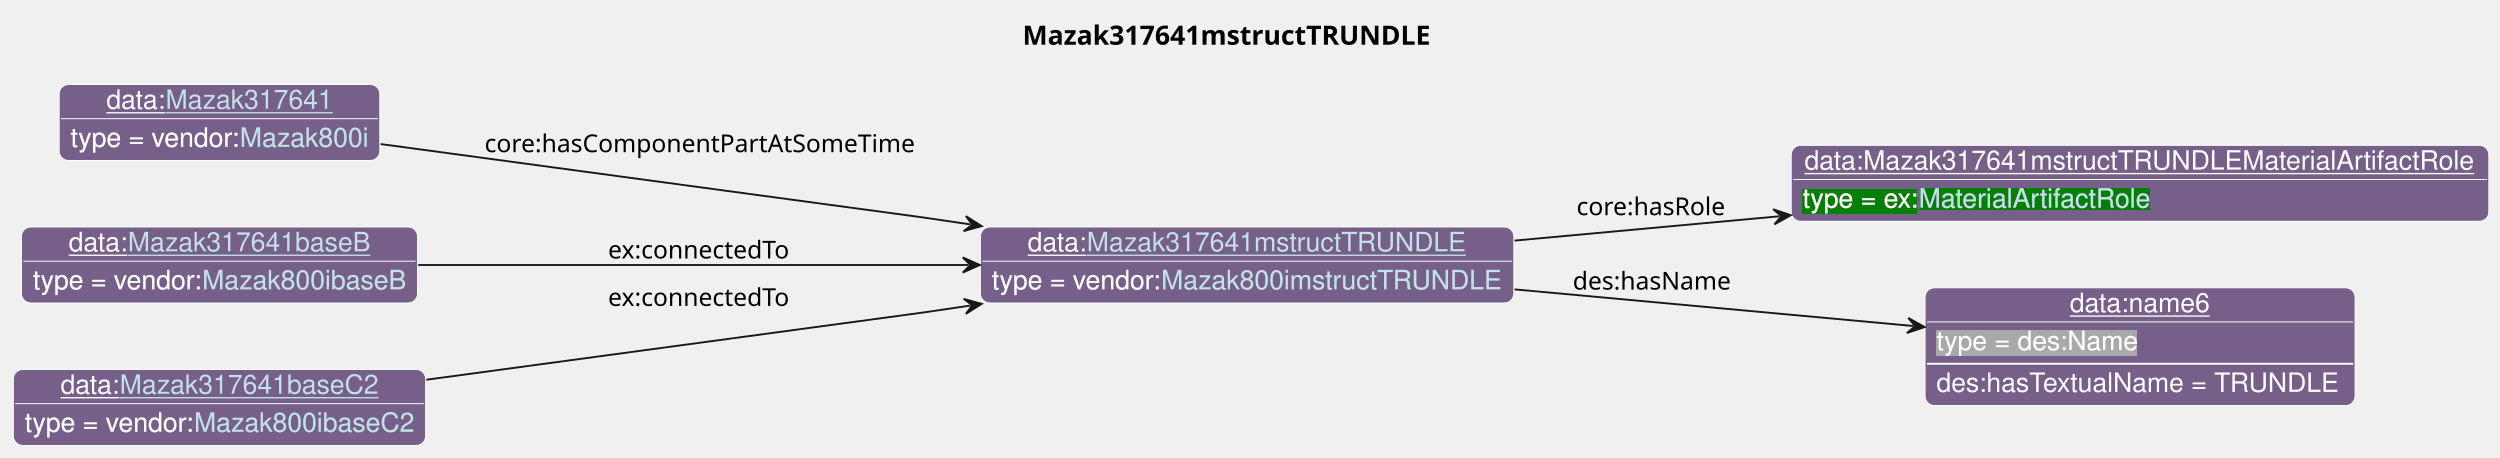
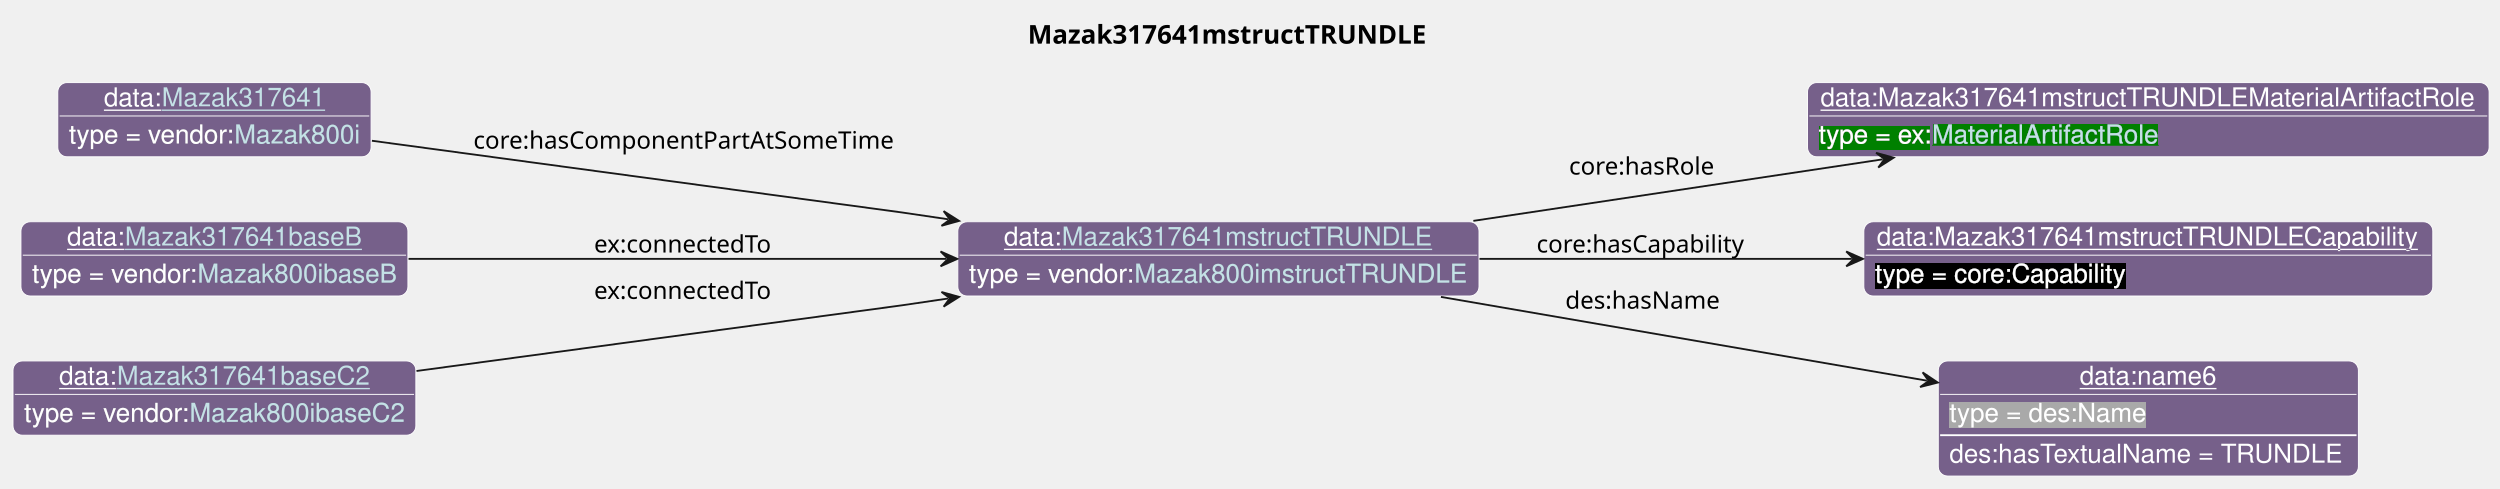
- <svg xmlns="http://www.w3.org/2000/svg" xmlns:xlink="http://www.w3.org/1999/xlink" contentStyleType="text/css" data-diagram-type="CLASS" height="241px" preserveAspectRatio="none" style="width:1316px;height:241px;background:#FFFFFF;" version="1.1" viewBox="0 0 1316 241" width="1316px" zoomAndPan="magnify">
+ <svg xmlns="http://www.w3.org/2000/svg" xmlns:xlink="http://www.w3.org/1999/xlink" contentStyleType="text/css" data-diagram-type="CLASS" height="263px" preserveAspectRatio="none" style="width:1347px;height:263px;background:#FFFFFF;" version="1.1" viewBox="0 0 1347 263" width="1347px" zoomAndPan="magnify">
  <defs>
-     <filter height="1" id="b612lfpsqs16l0" width="1" x="0" y="0">
+     <filter height="1" id="bpxufx149k1gk0" width="1" x="0" y="0">
      <feFlood flood-color="#76608A" result="flood" />
      <feComposite in="SourceGraphic" in2="flood" operator="over" />
    </filter>
-     <filter height="1" id="b612lfpsqs16l1" width="1" x="0" y="0">
+     <filter height="1" id="bpxufx149k1gk1" width="1" x="0" y="0">
      <feFlood flood-color="#008000" result="flood" />
      <feComposite in="SourceGraphic" in2="flood" operator="over" />
    </filter>
-     <filter height="1" id="b612lfpsqs16l2" width="1" x="0" y="0">
+     <filter height="1" id="bpxufx149k1gk2" width="1" x="0" y="0">
+       <feFlood flood-color="#000000" result="flood" />
+       <feComposite in="SourceGraphic" in2="flood" operator="over" />
+     </filter>
+     <filter height="1" id="bpxufx149k1gk3" width="1" x="0" y="0">
      <feFlood flood-color="#A9A9A9" result="flood" />
      <feComposite in="SourceGraphic" in2="flood" operator="over" />
    </filter>
  </defs>
  <g>
    <g class="title" data-source-line="13">
-       <text fill="#000000" font-family="sans-serif" font-size="14" font-weight="bold" lengthAdjust="spacing" textLength="225.6" x="538.269" y="23.535">Mazak317641mstructTRUNDLE</text>
+       <text fill="#000000" font-family="sans-serif" font-size="14" font-weight="bold" lengthAdjust="spacing" textLength="225.6" x="553.769" y="23.535">Mazak317641mstructTRUNDLE</text>
    </g>
    <g class="entity" data-entity="o0" data-source-line="131" data-uid="ent0002" id="entity_o0">
      <rect fill="#76608A" height="40" rx="5" ry="5" style="stroke:#FFFFFF;stroke-width:0.5;" width="280.823" x="516.07" y="119.488" />
      <text fill="#FFFFFF" font-family="Helvetica" font-size="14" lengthAdjust="spacing" text-decoration="underline" textLength="31.138" x="540.934" y="132.269">data:</text>
      <a href="./Mazak317641mstructTRUNDLE.html" target="_top" title="./Mazak317641mstructTRUNDLE.html" xlink:actuate="onRequest" xlink:href="./Mazak317641mstructTRUNDLE.html" xlink:show="new" xlink:title="./Mazak317641mstructTRUNDLE.html" xlink:type="simple">
        <text fill="#C4E1E6" font-family="Helvetica" font-size="14" lengthAdjust="spacing" text-decoration="underline" textLength="199.958" x="572.072" y="132.269">Mazak317641mstructTRUNDLE</text>
      </a>
      <line style="stroke:#FFFFFF;stroke-width:0.5;" x1="517.07" x2="795.893" y1="137.488" y2="137.488" />
-       <text fill="#FFFFFF" filter="url(#b612lfpsqs16l0)" font-family="Helvetica" font-size="14" lengthAdjust="spacing" textLength="89.113" x="522.07" y="152.269">type = vendor:</text>
+       <text fill="#FFFFFF" filter="url(#bpxufx149k1gk0)" font-family="Helvetica" font-size="14" lengthAdjust="spacing" textLength="89.113" x="522.07" y="152.269">type = vendor:</text>
      <a href="../Mazak.html#Mazak800imstructTRUNDLE" target="_top" title="../Mazak.html#Mazak800imstructTRUNDLE" xlink:actuate="onRequest" xlink:href="../Mazak.html#Mazak800imstructTRUNDLE" xlink:show="new" xlink:title="../Mazak.html#Mazak800imstructTRUNDLE" xlink:type="simple">
-         <text fill="#C4E1E6" filter="url(#b612lfpsqs16l0)" font-family="Helvetica" font-size="14" lengthAdjust="spacing" textLength="179.71" x="611.183" y="152.269">Mazak800imstructTRUNDLE</text>
+         <text fill="#C4E1E6" filter="url(#bpxufx149k1gk0)" font-family="Helvetica" font-size="14" lengthAdjust="spacing" textLength="179.71" x="611.183" y="152.269">Mazak800imstructTRUNDLE</text>
        <line style="stroke:#76608A;stroke-width:0.5;" x1="611.183" x2="790.893" y1="153.269" y2="153.269" />
      </a>
    </g>
    <g class="entity" data-entity="o1" data-source-line="131" data-uid="ent0003" id="entity_o1">
-       <rect fill="#76608A" height="40" rx="5" ry="5" style="stroke:#FFFFFF;stroke-width:0.5;" width="367.247" x="942.89" y="76.488" />
-       <text fill="#FFFFFF" font-family="Helvetica" font-size="14" lengthAdjust="spacing" text-decoration="underline" textLength="353.247" x="949.89" y="89.269">data:Mazak317641mstructTRUNDLEMaterialArtifactRole</text>
-       <line style="stroke:#FFFFFF;stroke-width:0.5;" x1="943.89" x2="1309.137" y1="94.488" y2="94.488" />
-       <text fill="#FFFFFF" filter="url(#b612lfpsqs16l1)" font-family="Helvetica" font-size="14" lengthAdjust="spacing" textLength="61.093" x="948.89" y="109.269">type = ex:</text>
+       <rect fill="#76608A" height="40" rx="5" ry="5" style="stroke:#FFFFFF;stroke-width:0.5;" width="367.247" x="973.89" y="44.488" />
+       <text fill="#FFFFFF" font-family="Helvetica" font-size="14" lengthAdjust="spacing" text-decoration="underline" textLength="353.247" x="980.89" y="57.269">data:Mazak317641mstructTRUNDLEMaterialArtifactRole</text>
+       <line style="stroke:#FFFFFF;stroke-width:0.5;" x1="974.89" x2="1340.137" y1="62.488" y2="62.488" />
+       <text fill="#FFFFFF" filter="url(#bpxufx149k1gk1)" font-family="Helvetica" font-size="14" lengthAdjust="spacing" textLength="61.093" x="979.89" y="77.269">type = ex:</text>
      <a href="../Example.html#MaterialArtifactRole" target="_top" title="../Example.html#MaterialArtifactRole" xlink:actuate="onRequest" xlink:href="../Example.html#MaterialArtifactRole" xlink:show="new" xlink:title="../Example.html#MaterialArtifactRole" xlink:type="simple">
-         <text fill="#C4E1E6" filter="url(#b612lfpsqs16l1)" font-family="Helvetica" font-size="14" lengthAdjust="spacing" textLength="122.151" x="1009.983" y="109.269">MaterialArtifactRole</text>
-         <line style="stroke:#008000;stroke-width:0.5;" x1="1009.983" x2="1132.134" y1="110.269" y2="110.269" />
+         <text fill="#C4E1E6" filter="url(#bpxufx149k1gk1)" font-family="Helvetica" font-size="14" lengthAdjust="spacing" textLength="122.151" x="1040.983" y="77.269">MaterialArtifactRole</text>
+         <line style="stroke:#008000;stroke-width:0.5;" x1="1040.983" x2="1163.134" y1="78.269" y2="78.269" />
      </a>
    </g>
    <g class="entity" data-entity="o2" data-source-line="131" data-uid="ent0004" id="entity_o2">
-       <rect fill="#76608A" height="62" rx="5" ry="5" style="stroke:#FFFFFF;stroke-width:0.5;" width="226.361" x="1013.34" y="151.488" />
-       <text fill="#FFFFFF" font-family="Helvetica" font-size="14" lengthAdjust="spacing" text-decoration="underline" textLength="73.944" x="1089.549" y="164.269">data:name6</text>
-       <line style="stroke:#FFFFFF;stroke-width:0.5;" x1="1014.34" x2="1238.701" y1="169.488" y2="169.488" />
-       <text fill="#FFFFFF" filter="url(#b612lfpsqs16l2)" font-family="Helvetica" font-size="14" lengthAdjust="spacing" textLength="106.224" x="1019.34" y="184.269">type = des:Name</text>
-       <line style="stroke:#FFFFFF;stroke-width:1;" x1="1014.34" x2="1238.701" y1="191.488" y2="191.488" />
-       <text fill="#FFFFFF" font-family="Helvetica" font-size="14" lengthAdjust="spacing" textLength="214.361" x="1019.34" y="206.269">des:hasTextualName = TRUNDLE</text>
+       <rect fill="#76608A" height="40" rx="5" ry="5" style="stroke:#FFFFFF;stroke-width:0.5;" width="306.571" x="1004.23" y="119.488" />
+       <text fill="#FFFFFF" font-family="Helvetica" font-size="14" lengthAdjust="spacing" text-decoration="underline" textLength="292.571" x="1011.23" y="132.269">data:Mazak317641mstructTRUNDLECapability</text>
+       <line style="stroke:#FFFFFF;stroke-width:0.5;" x1="1005.23" x2="1309.801" y1="137.488" y2="137.488" />
+       <text fill="#FFFFFF" filter="url(#bpxufx149k1gk2)" font-family="Helvetica" font-size="14" lengthAdjust="spacing" textLength="135.017" x="1010.23" y="152.269">type = core:Capability</text>
    </g>
    <g class="entity" data-entity="o3" data-source-line="131" data-uid="ent0005" id="entity_o3">
+       <rect fill="#76608A" height="62" rx="5" ry="5" style="stroke:#FFFFFF;stroke-width:0.5;" width="226.361" x="1044.34" y="194.488" />
+       <text fill="#FFFFFF" font-family="Helvetica" font-size="14" lengthAdjust="spacing" text-decoration="underline" textLength="73.944" x="1120.549" y="207.269">data:name6</text>
+       <line style="stroke:#FFFFFF;stroke-width:0.5;" x1="1045.34" x2="1269.701" y1="212.488" y2="212.488" />
+       <text fill="#FFFFFF" filter="url(#bpxufx149k1gk3)" font-family="Helvetica" font-size="14" lengthAdjust="spacing" textLength="106.224" x="1050.34" y="227.269">type = des:Name</text>
+       <line style="stroke:#FFFFFF;stroke-width:1;" x1="1045.34" x2="1269.701" y1="234.488" y2="234.488" />
+       <text fill="#FFFFFF" font-family="Helvetica" font-size="14" lengthAdjust="spacing" textLength="214.361" x="1050.34" y="249.269">des:hasTextualName = TRUNDLE</text>
+     </g>
+     <g class="entity" data-entity="o4" data-source-line="131" data-uid="ent0006" id="entity_o4">
      <rect fill="#76608A" height="40" rx="5" ry="5" style="stroke:#FFFFFF;stroke-width:0.5;" width="168.816" x="31.13" y="44.488" />
      <text fill="#FFFFFF" font-family="Helvetica" font-size="14" lengthAdjust="spacing" text-decoration="underline" textLength="31.138" x="55.994" y="57.269">data:</text>
      <a href="./Mazak317641.html" target="_top" title="./Mazak317641.html" xlink:actuate="onRequest" xlink:href="./Mazak317641.html" xlink:show="new" xlink:title="./Mazak317641.html" xlink:type="simple">
        <text fill="#C4E1E6" font-family="Helvetica" font-size="14" lengthAdjust="spacing" text-decoration="underline" textLength="87.951" x="87.132" y="57.269">Mazak317641</text>
      </a>
      <line style="stroke:#FFFFFF;stroke-width:0.5;" x1="32.13" x2="198.946" y1="62.488" y2="62.488" />
-       <text fill="#FFFFFF" filter="url(#b612lfpsqs16l0)" font-family="Helvetica" font-size="14" lengthAdjust="spacing" textLength="89.113" x="37.13" y="77.269">type = vendor:</text>
+       <text fill="#FFFFFF" filter="url(#bpxufx149k1gk0)" font-family="Helvetica" font-size="14" lengthAdjust="spacing" textLength="89.113" x="37.13" y="77.269">type = vendor:</text>
      <a href="../Mazak.html#Mazak800i" target="_top" title="../Mazak.html#Mazak800i" xlink:actuate="onRequest" xlink:href="../Mazak.html#Mazak800i" xlink:show="new" xlink:title="../Mazak.html#Mazak800i" xlink:type="simple">
-         <text fill="#C4E1E6" filter="url(#b612lfpsqs16l0)" font-family="Helvetica" font-size="14" lengthAdjust="spacing" textLength="67.703" x="126.243" y="77.269">Mazak800i</text>
+         <text fill="#C4E1E6" filter="url(#bpxufx149k1gk0)" font-family="Helvetica" font-size="14" lengthAdjust="spacing" textLength="67.703" x="126.243" y="77.269">Mazak800i</text>
        <line style="stroke:#76608A;stroke-width:0.5;" x1="126.243" x2="193.946" y1="78.269" y2="78.269" />
      </a>
    </g>
-     <g class="entity" data-entity="o4" data-source-line="131" data-uid="ent0006" id="entity_o4">
+     <g class="entity" data-entity="o5" data-source-line="131" data-uid="ent0007" id="entity_o5">
      <rect fill="#76608A" height="40" rx="5" ry="5" style="stroke:#FFFFFF;stroke-width:0.5;" width="208.513" x="11.28" y="119.488" />
      <text fill="#FFFFFF" font-family="Helvetica" font-size="14" lengthAdjust="spacing" text-decoration="underline" textLength="31.138" x="36.144" y="132.269">data:</text>
      <a href="./Mazak317641baseB.html" target="_top" title="./Mazak317641baseB.html" xlink:actuate="onRequest" xlink:href="./Mazak317641baseB.html" xlink:show="new" xlink:title="./Mazak317641baseB.html" xlink:type="simple">
        <text fill="#C4E1E6" font-family="Helvetica" font-size="14" lengthAdjust="spacing" text-decoration="underline" textLength="127.647" x="67.281" y="132.269">Mazak317641baseB</text>
      </a>
      <line style="stroke:#FFFFFF;stroke-width:0.5;" x1="12.28" x2="218.793" y1="137.488" y2="137.488" />
-       <text fill="#FFFFFF" filter="url(#b612lfpsqs16l0)" font-family="Helvetica" font-size="14" lengthAdjust="spacing" textLength="89.113" x="17.28" y="152.269">type = vendor:</text>
+       <text fill="#FFFFFF" filter="url(#bpxufx149k1gk0)" font-family="Helvetica" font-size="14" lengthAdjust="spacing" textLength="89.113" x="17.28" y="152.269">type = vendor:</text>
      <a href="../Mazak.html#Mazak800ibaseB" target="_top" title="../Mazak.html#Mazak800ibaseB" xlink:actuate="onRequest" xlink:href="../Mazak.html#Mazak800ibaseB" xlink:show="new" xlink:title="../Mazak.html#Mazak800ibaseB" xlink:type="simple">
-         <text fill="#C4E1E6" filter="url(#b612lfpsqs16l0)" font-family="Helvetica" font-size="14" lengthAdjust="spacing" textLength="107.399" x="106.393" y="152.269">Mazak800ibaseB</text>
+         <text fill="#C4E1E6" filter="url(#bpxufx149k1gk0)" font-family="Helvetica" font-size="14" lengthAdjust="spacing" textLength="107.399" x="106.393" y="152.269">Mazak800ibaseB</text>
        <line style="stroke:#76608A;stroke-width:0.5;" x1="106.393" x2="213.793" y1="153.269" y2="153.269" />
      </a>
    </g>
-     <g class="entity" data-entity="o5" data-source-line="131" data-uid="ent0007" id="entity_o5">
+     <g class="entity" data-entity="o6" data-source-line="131" data-uid="ent0008" id="entity_o6">
      <rect fill="#76608A" height="40" rx="5" ry="5" style="stroke:#FFFFFF;stroke-width:0.5;" width="217.071" x="7" y="194.488" />
      <text fill="#FFFFFF" font-family="Helvetica" font-size="14" lengthAdjust="spacing" text-decoration="underline" textLength="31.138" x="31.864" y="207.269">data:</text>
      <a href="./Mazak317641baseC2.html" target="_top" title="./Mazak317641baseC2.html" xlink:actuate="onRequest" xlink:href="./Mazak317641baseC2.html" xlink:show="new" xlink:title="./Mazak317641baseC2.html" xlink:type="simple">
        <text fill="#C4E1E6" font-family="Helvetica" font-size="14" lengthAdjust="spacing" text-decoration="underline" textLength="136.206" x="63.002" y="207.269">Mazak317641baseC2</text>
      </a>
      <line style="stroke:#FFFFFF;stroke-width:0.5;" x1="8" x2="223.071" y1="212.488" y2="212.488" />
-       <text fill="#FFFFFF" filter="url(#b612lfpsqs16l0)" font-family="Helvetica" font-size="14" lengthAdjust="spacing" textLength="89.113" x="13" y="227.269">type = vendor:</text>
+       <text fill="#FFFFFF" filter="url(#bpxufx149k1gk0)" font-family="Helvetica" font-size="14" lengthAdjust="spacing" textLength="89.113" x="13" y="227.269">type = vendor:</text>
      <a href="../Mazak.html#Mazak800ibaseC2" target="_top" title="../Mazak.html#Mazak800ibaseC2" xlink:actuate="onRequest" xlink:href="../Mazak.html#Mazak800ibaseC2" xlink:show="new" xlink:title="../Mazak.html#Mazak800ibaseC2" xlink:type="simple">
-         <text fill="#C4E1E6" filter="url(#b612lfpsqs16l0)" font-family="Helvetica" font-size="14" lengthAdjust="spacing" textLength="115.958" x="102.113" y="227.269">Mazak800ibaseC2</text>
+         <text fill="#C4E1E6" filter="url(#bpxufx149k1gk0)" font-family="Helvetica" font-size="14" lengthAdjust="spacing" textLength="115.958" x="102.113" y="227.269">Mazak800ibaseC2</text>
        <line style="stroke:#76608A;stroke-width:0.5;" x1="102.113" x2="218.071" y1="228.269" y2="228.269" />
      </a>
    </g>
-     <g class="link" data-entity-1="o0" data-entity-2="o1" data-source-line="195" data-uid="lnk8" id="link_o0_o1">
-       <path codeLine="195" d="M797.27,126.648 C842.93,122.448 888.355,118.277 936.695,113.837" fill="none" id="o0-to-o1" style="stroke:#181818;stroke-width:1;" />
-       <polygon fill="#181818" points="942.67,113.288,933.342,110.128,937.691,113.746,934.074,118.095,942.67,113.288" style="stroke:#181818;stroke-width:1;" />
-       <text fill="#000000" font-family="sans-serif" font-size="13" lengthAdjust="spacing" textLength="80.399" x="829.89" y="113.267">core:hasRole</text>
+     <g class="link" data-entity-1="o0" data-entity-2="o1" data-source-line="195" data-uid="lnk9" id="link_o0_o1">
+       <path codeLine="195" d="M793.85,118.998 C864.26,108.408 943.997,96.43 1014.387,85.85" fill="none" id="o0-to-o1" style="stroke:#181818;stroke-width:1;" />
+       <polygon fill="#181818" points="1020.32,84.958,1010.825,82.34,1015.375,85.701,1012.014,90.252,1020.32,84.958" style="stroke:#181818;stroke-width:1;" />
+       <text fill="#000000" font-family="sans-serif" font-size="13" lengthAdjust="spacing" textLength="80.399" x="845.39" y="94.067">core:hasRole</text>
    </g>
-     <g class="link" data-entity-1="o0" data-entity-2="o2" data-source-line="195" data-uid="lnk9" id="link_o0_o2">
-       <path codeLine="195" d="M797.27,152.328 C866.23,158.668 942.315,165.66 1007.135,171.61" fill="none" id="o0-to-o2" style="stroke:#181818;stroke-width:1;" />
-       <polygon fill="#181818" points="1013.11,172.158,1004.513,167.352,1008.131,171.701,1003.782,175.319,1013.11,172.158" style="stroke:#181818;stroke-width:1;" />
-       <text fill="#000000" font-family="sans-serif" font-size="13" lengthAdjust="spacing" textLength="84.202" x="827.89" y="152.437">des:hasName</text>
+     <g class="link" data-entity-1="o0" data-entity-2="o2" data-source-line="195" data-uid="lnk10" id="link_o0_o2">
+       <path codeLine="195" d="M797.16,139.488 C861.46,139.488 931.92,139.488 997.75,139.488" fill="none" id="o0-to-o2" style="stroke:#181818;stroke-width:1;" />
+       <polygon fill="#181818" points="1003.75,139.488,994.75,135.488,998.75,139.488,994.75,143.488,1003.75,139.488" style="stroke:#181818;stroke-width:1;" />
+       <text fill="#000000" font-family="sans-serif" font-size="13" lengthAdjust="spacing" textLength="115.838" x="827.89" y="136.057">core:hasCapability</text>
    </g>
-     <g class="link" data-entity-1="o3" data-entity-2="o0" data-source-line="195" data-uid="lnk10" id="link_o3_o0">
-       <path codeLine="195" d="M200.39,75.838 C309.42,90.588 486.07,114.488 486.07,114.488 C486.07,114.488 492.625,115.451 510.815,118.141" fill="none" id="o3-to-o0" style="stroke:#181818;stroke-width:1;" />
+     <g class="link" data-entity-1="o0" data-entity-2="o3" data-source-line="195" data-uid="lnk11" id="link_o0_o3">
+       <path codeLine="195" d="M776.38,159.978 C857.53,173.968 958.447,191.349 1038.187,205.099" fill="none" id="o0-to-o3" style="stroke:#181818;stroke-width:1;" />
+       <polygon fill="#181818" points="1044.1,206.118,1035.911,200.647,1039.173,205.269,1034.551,208.531,1044.1,206.118" style="stroke:#181818;stroke-width:1;" />
+       <text fill="#000000" font-family="sans-serif" font-size="13" lengthAdjust="spacing" textLength="84.202" x="843.39" y="166.327">des:hasName</text>
+     </g>
+     <g class="link" data-entity-1="o4" data-entity-2="o0" data-source-line="195" data-uid="lnk12" id="link_o4_o0">
+       <path codeLine="195" d="M200.39,75.838 C309.42,90.588 486.07,114.488 486.07,114.488 C486.07,114.488 492.625,115.451 510.815,118.141" fill="none" id="o4-to-o0" style="stroke:#181818;stroke-width:1;" />
      <polygon fill="#181818" points="516.75,119.018,508.432,113.745,511.804,118.287,507.262,121.659,516.75,119.018" style="stroke:#181818;stroke-width:1;" />
      <text fill="#000000" font-family="sans-serif" font-size="13" lengthAdjust="spacing" textLength="230.82" x="255.07" y="80.107">core:hasComponentPartAtSomeTime</text>
    </g>
-     <g class="link" data-entity-1="o4" data-entity-2="o0" data-source-line="195" data-uid="lnk11" id="link_o4_o0">
-       <path codeLine="195" d="M220.13,139.488 C304.14,139.488 417.35,139.488 509.79,139.488" fill="none" id="o4-to-o0" style="stroke:#181818;stroke-width:1;" />
+     <g class="link" data-entity-1="o5" data-entity-2="o0" data-source-line="195" data-uid="lnk13" id="link_o5_o0">
+       <path codeLine="195" d="M220.13,139.488 C304.14,139.488 417.35,139.488 509.79,139.488" fill="none" id="o5-to-o0" style="stroke:#181818;stroke-width:1;" />
      <polygon fill="#181818" points="515.79,139.488,506.79,135.488,510.79,139.488,506.79,143.488,515.79,139.488" style="stroke:#181818;stroke-width:1;" />
      <text fill="#000000" font-family="sans-serif" font-size="13" lengthAdjust="spacing" textLength="100.502" x="320.07" y="136.057">ex:connectedTo</text>
    </g>
-     <g class="link" data-entity-1="o5" data-entity-2="o0" data-source-line="195" data-uid="lnk12" id="link_o5_o0">
-       <path codeLine="195" d="M224.41,199.888 C333.49,185.138 486.07,164.488 486.07,164.488 C486.07,164.488 492.625,163.526 510.815,160.836" fill="none" id="o5-to-o0" style="stroke:#181818;stroke-width:1;" />
+     <g class="link" data-entity-1="o6" data-entity-2="o0" data-source-line="195" data-uid="lnk14" id="link_o6_o0">
+       <path codeLine="195" d="M224.41,199.888 C333.49,185.138 486.07,164.488 486.07,164.488 C486.07,164.488 492.625,163.526 510.815,160.836" fill="none" id="o6-to-o0" style="stroke:#181818;stroke-width:1;" />
      <polygon fill="#181818" points="516.75,159.958,507.262,157.318,511.804,160.69,508.432,165.232,516.75,159.958" style="stroke:#181818;stroke-width:1;" />
      <text fill="#000000" font-family="sans-serif" font-size="13" lengthAdjust="spacing" textLength="100.502" x="320.07" y="161.057">ex:connectedTo</text>
    </g>
  </g>
</svg>
